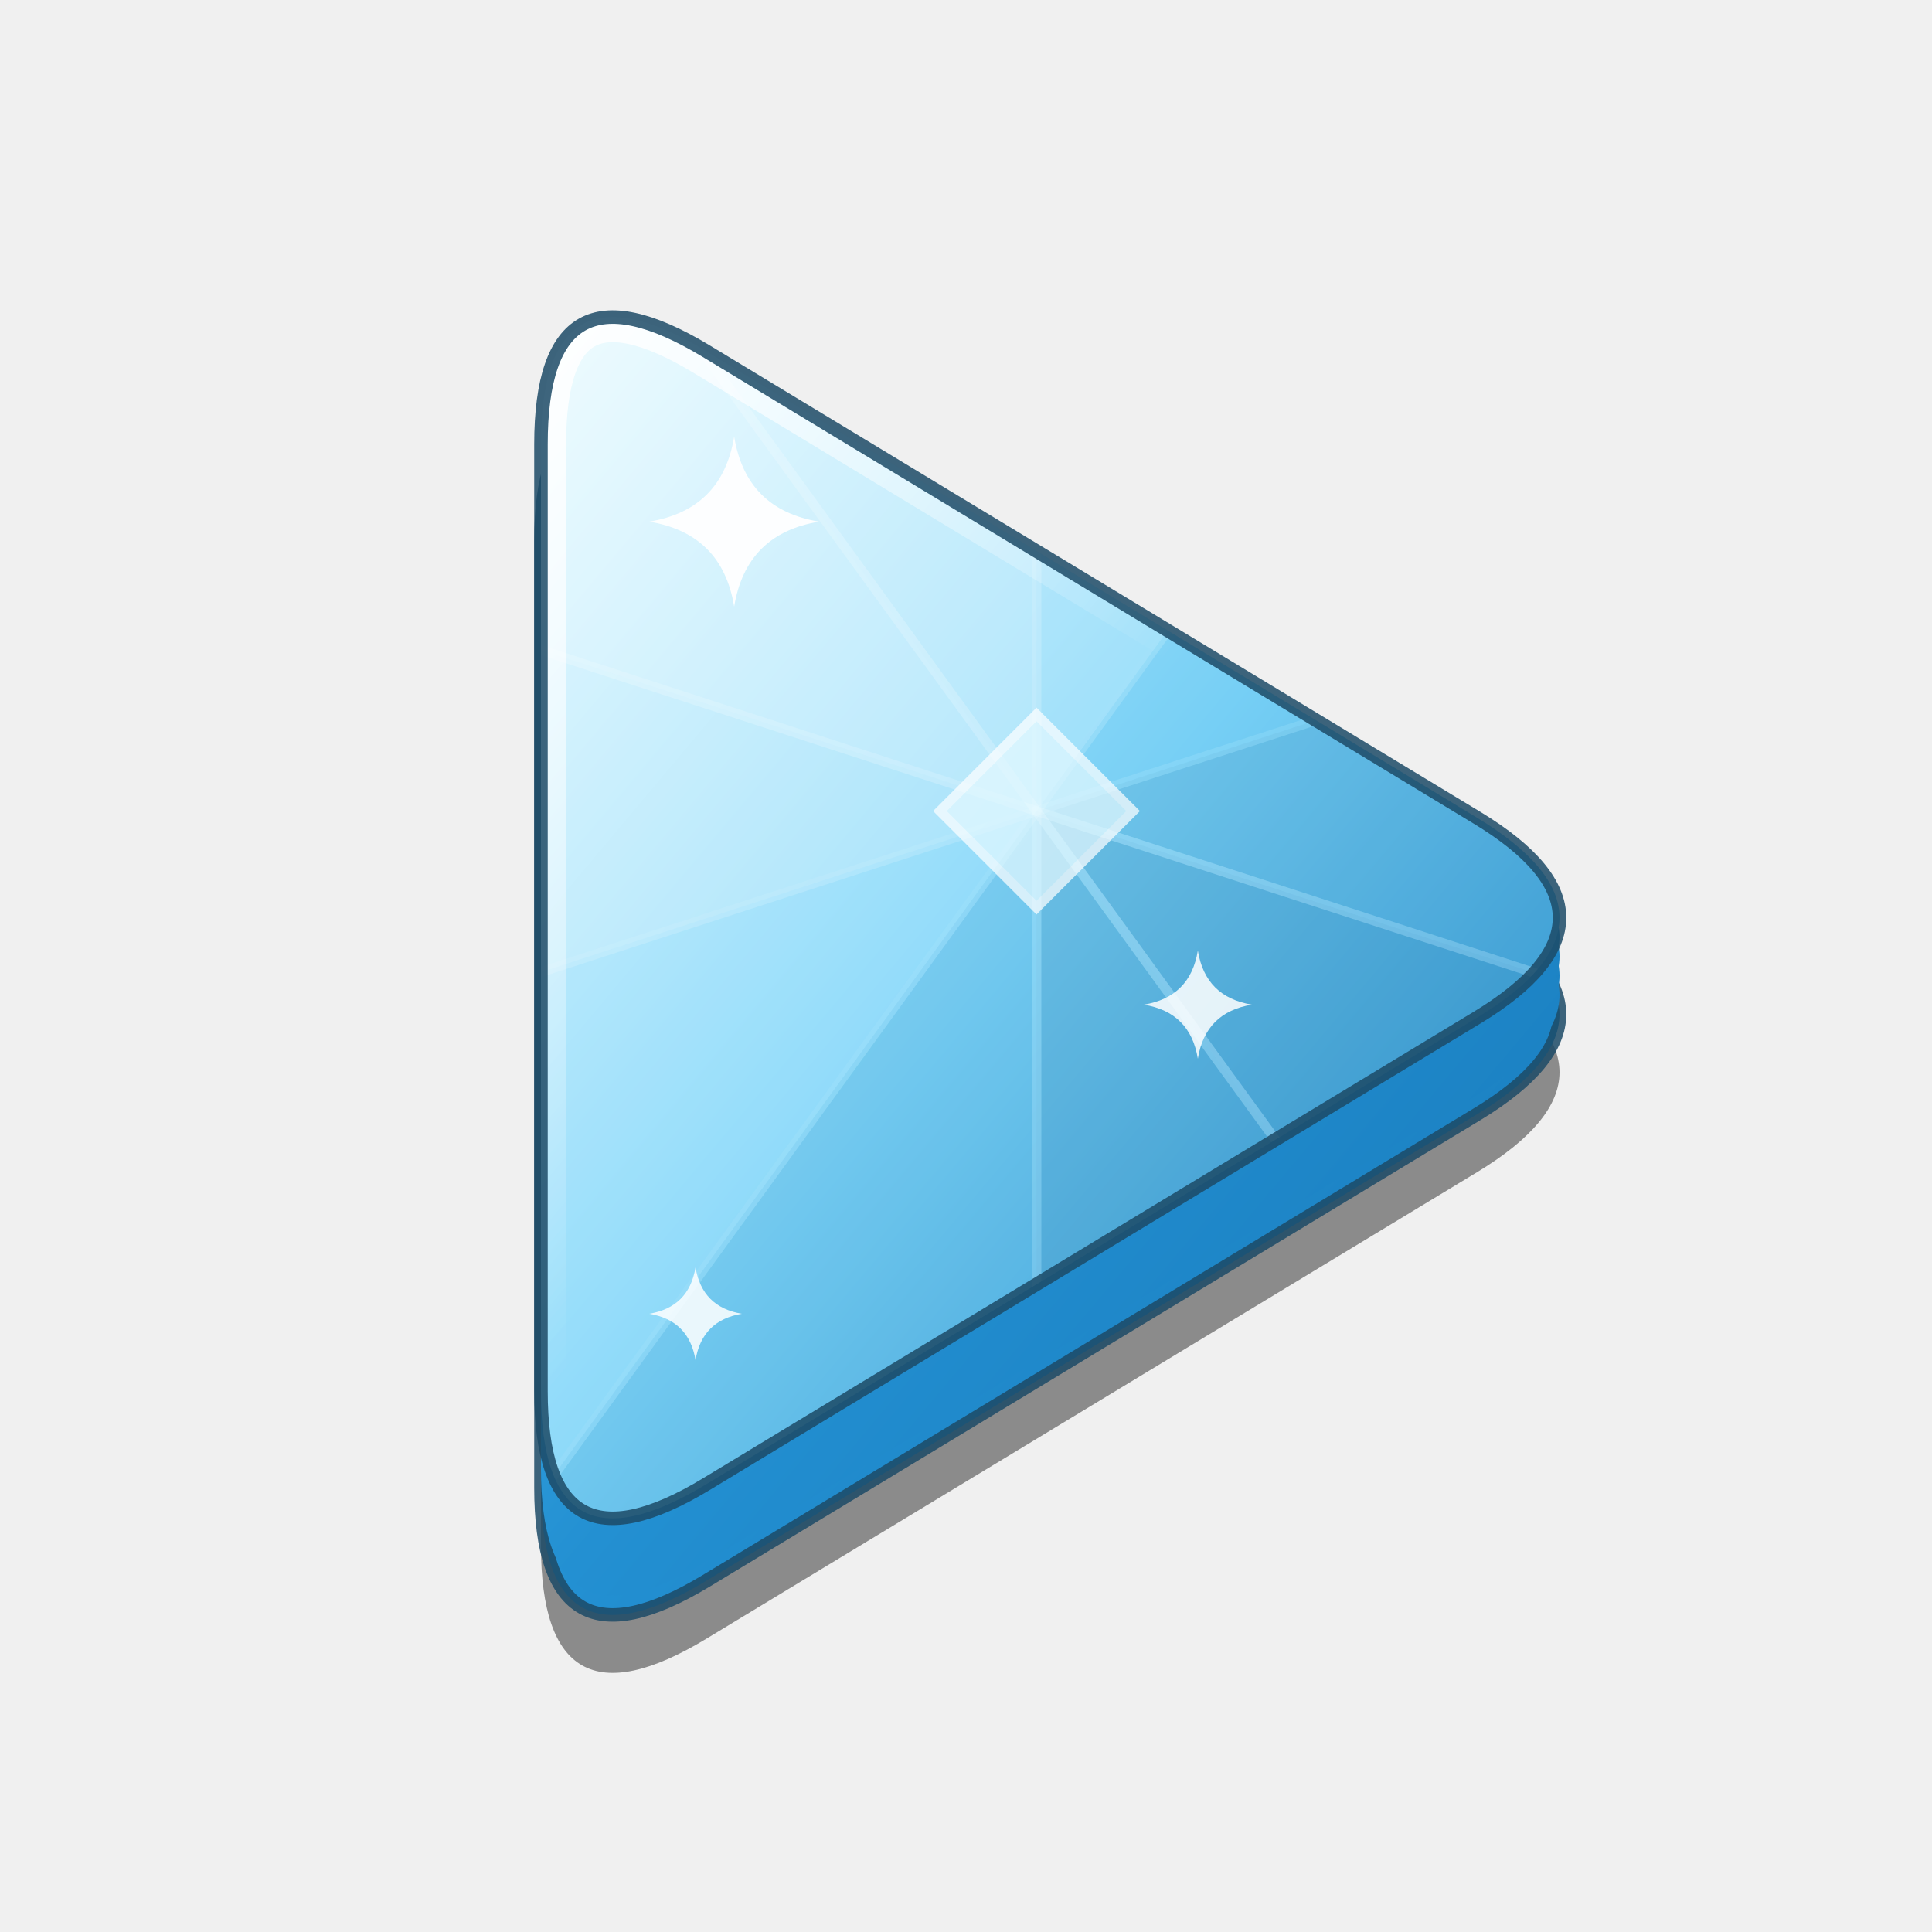
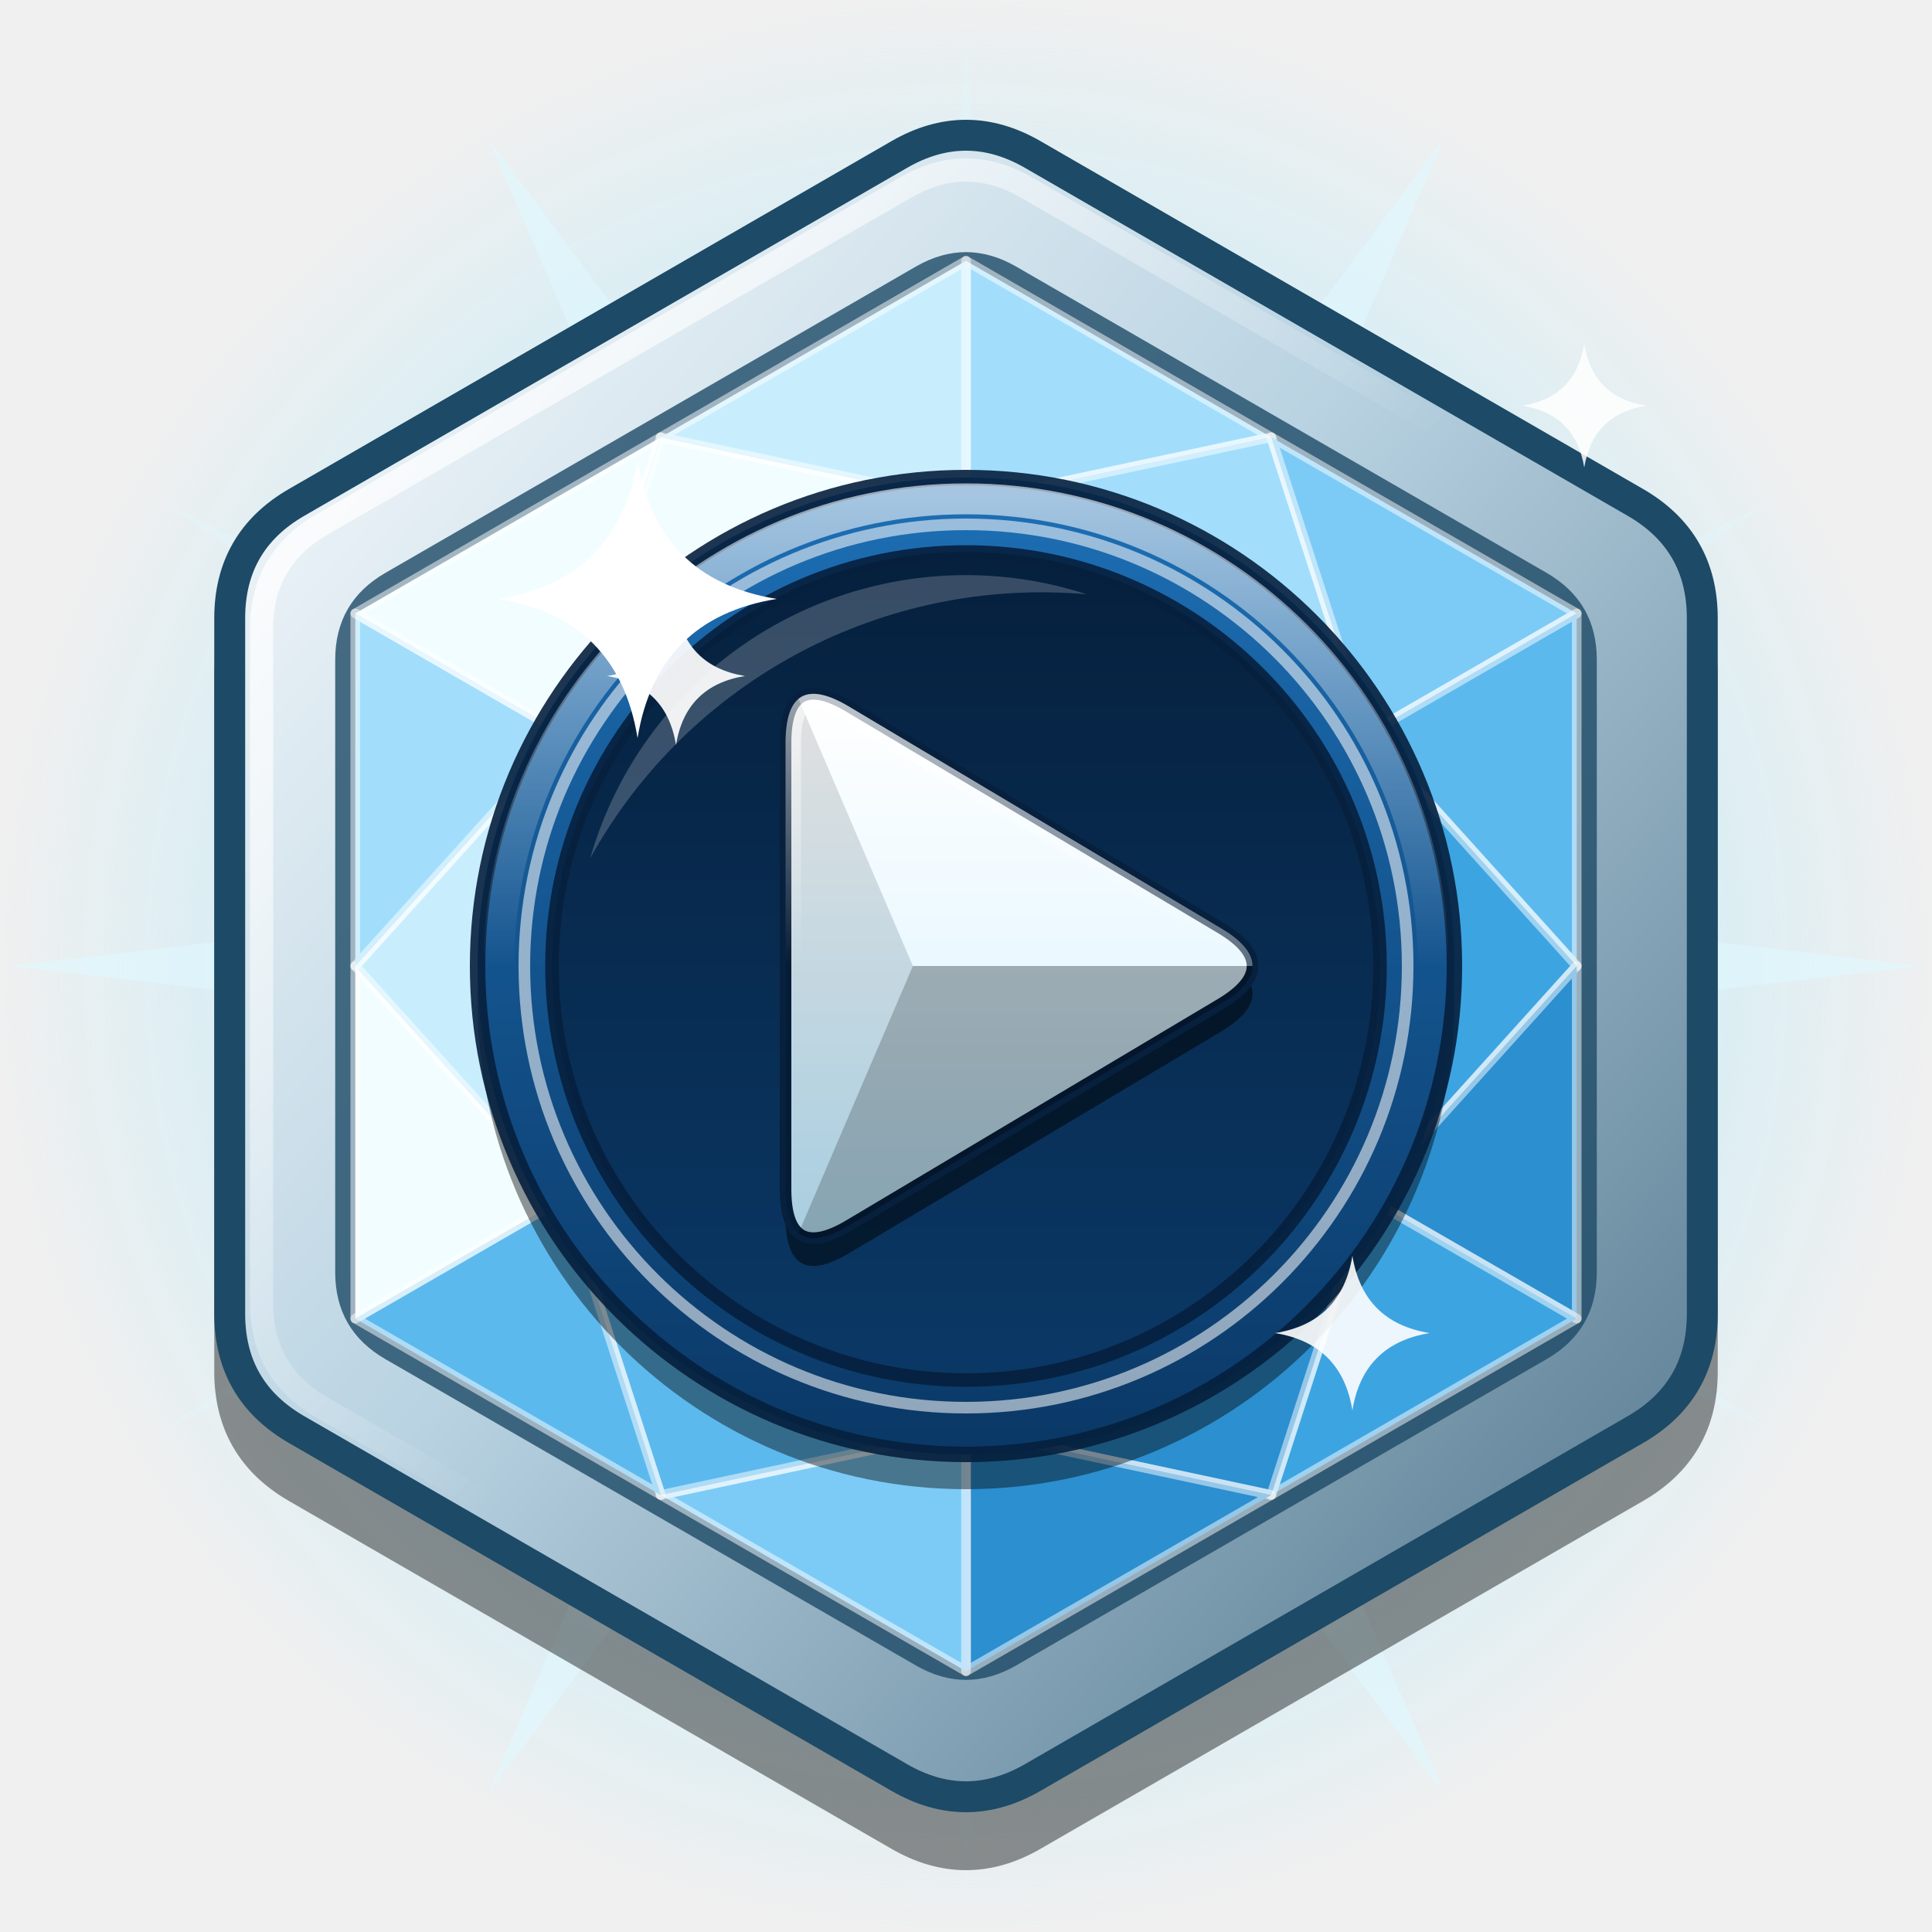
<svg xmlns="http://www.w3.org/2000/svg" width="120" height="120" viewBox="0 0 100 100">
  <defs>
-     <linearGradient id="m" x1="0" y1="0" x2="1" y2="1">
-       <stop offset="0" stop-color="#e6faff" />
-       <stop offset="0.5" stop-color="#79d3f8" />
-       <stop offset="1" stop-color="#2390d2" />
+     <linearGradient id="partidas-diamante-sym" x1="0" y1="0" x2="0" y2="1">
+       <stop offset="0" stop-color="#1d6fb5" />
+       <stop offset="1" stop-color="#0a3866" />
    </linearGradient>
-     <linearGradient id="md" x1="0" y1="0" x2="1" y2="1">
-       <stop offset="0" stop-color="#56c4f5" />
-       <stop offset="0.5" stop-color="#2390d2" />
-       <stop offset="1" stop-color="#1677b8" />
+     <linearGradient id="partidas-diamante-symD" x1="0" y1="0" x2="0" y2="1">
+       <stop offset="0" stop-color="#0a3866" />
+       <stop offset="1" stop-color="#06203d" />
    </linearGradient>
-     <linearGradient id="ml" x1="0" y1="0" x2="1" y2="1">
-       <stop offset="0" stop-color="#f2fdff" />
-       <stop offset="0.5" stop-color="#c9f2ff" />
-       <stop offset="1" stop-color="#8ddcff" />
+     <linearGradient id="partidas-diamante-light" x1="0" y1="0" x2="0" y2="1">
+       <stop offset="0" stop-color="#ffffff" />
+       <stop offset="1" stop-color="#bfeaff" />
    </linearGradient>
-     <linearGradient id="hl" x1="0" y1="0" x2="1" y2="1">
-       <stop offset="0" stop-color="#fff" stop-opacity="0.95" />
-       <stop offset="0.45" stop-color="#fff" stop-opacity="0" />
+     <linearGradient id="partidas-diamante-symHl" x1="0" y1="0" x2="0" y2="1">
+       <stop offset="0" stop-color="#fff" stop-opacity="0.6" />
+       <stop offset="0.5" stop-color="#fff" stop-opacity="0" />
      <stop offset="1" stop-color="#fff" stop-opacity="0" />
    </linearGradient>
-     <clipPath id="c0">
-       <path d="M28,23Q28,13 36.56,18.18L76.44,42.32Q85,47.5 76.44,52.68L36.56,76.82Q28,82 28,72Z" />
+     <linearGradient id="partidas-diamante-acc" x1="0" y1="0" x2="0" y2="1">
+       <stop offset="0" stop-color="#ff8a4a" />
+       <stop offset="1" stop-color="#d93a12" />
+     </linearGradient>
+     <linearGradient id="partidas-diamante-flame" x1="0" y1="0" x2="0" y2="1">
+       <stop offset="0" stop-color="#ffc23a" />
+       <stop offset="0.55" stop-color="#ff7a1a" />
+       <stop offset="1" stop-color="#d93a12" />
+     </linearGradient>
+     <linearGradient id="partidas-diamante-flameIn" x1="0" y1="0" x2="0" y2="1">
+       <stop offset="0" stop-color="#fffbe0" />
+       <stop offset="1" stop-color="#ffd23a" />
+     </linearGradient>
+     <radialGradient id="partidas-diamante-glow" cx="0.5" cy="0.5" r="0.5">
+       <stop offset="0.3" stop-color="#9be7ff" stop-opacity="0.75" />
+       <stop offset="1" stop-color="#9be7ff" stop-opacity="0" />
+     </radialGradient>
+     <linearGradient id="partidas-diamante-bezel" x1="0" y1="0" x2="1" y2="1">
+       <stop offset="0" stop-color="#ffffff" />
+       <stop offset="0.45" stop-color="#b9d3e2" />
+       <stop offset="1" stop-color="#4b6f86" />
+     </linearGradient>
+     <linearGradient id="partidas-diamante-bezelHl" x1="0" y1="0" x2="1" y2="1">
+       <stop offset="0" stop-color="#fff" stop-opacity="1" />
+       <stop offset="0.5" stop-color="#fff" stop-opacity="0" />
+       <stop offset="1" stop-color="#fff" stop-opacity="0" />
+     </linearGradient>
+     <linearGradient id="partidas-diamante-tbl" x1="0" y1="0" x2="1" y2="1">
+       <stop offset="0" stop-color="#e6faff" />
+       <stop offset="1" stop-color="#79d3f8" />
+     </linearGradient>
+     <linearGradient id="partidas-diamante-sunk" x1="0" y1="0" x2="0" y2="1">
+       <stop offset="0" stop-color="#06203d" />
+       <stop offset="1" stop-color="#0a3866" />
+     </linearGradient>
+     <clipPath id="partidas-diamante-tri">
+       <path d="M40.66,38.46Q40.66,34.61 43.96,36.58L63.18,48.03Q66.48,50 63.18,51.97L43.96,63.42Q40.66,65.39 40.66,61.54Z" />
    </clipPath>
  </defs>
-   <path d="M28,31Q28,21 36.56,26.18L76.44,50.32Q85,55.5 76.44,60.68L36.56,84.82Q28,90 28,80Z" fill="#000" opacity="0.42" />
-   <path d="M28,28Q28,18 36.56,23.18L76.44,47.32Q85,52.5 76.44,57.68L36.56,81.82Q28,87 28,77Z" fill="url(#md)" stroke="#1d4a66" stroke-width="0.7" stroke-opacity="0.85" stroke-linejoin="round" />
-   <path d="M28,24Q28,14 36.56,19.18L76.44,43.32Q85,48.5 76.44,53.68L36.56,77.82Q28,83 28,73Z" fill="url(#md)" />
-   <path d="M28,25Q28,15 36.56,20.18L76.44,44.32Q85,49.5 76.44,54.68L36.56,78.82Q28,84 28,74Z" fill="url(#md)" />
-   <path d="M28,26Q28,16 36.56,21.18L76.44,45.32Q85,50.5 76.44,55.68L36.56,79.82Q28,85 28,75Z" fill="url(#md)" />
-   <path d="M28,27Q28,17 36.56,22.18L76.44,46.32Q85,51.5 76.44,56.68L36.56,80.82Q28,86 28,76Z" fill="url(#md)" />
-   <path d="M28,23Q28,13 36.56,18.18L76.44,42.32Q85,47.5 76.44,52.68L36.56,76.82Q28,82 28,72Z" fill="url(#m)" />
-   <g clip-path="url(#c0)">
-     <polygon points="53.65,41.98 53.65,-27.02 94.21,-13.84" fill="#fff" opacity="0.22" stroke="#fff" stroke-width="0.5" stroke-opacity="0.55" />
-     <polygon points="53.65,41.98 94.21,-13.84 119.27,20.66" fill="#0b4f80" opacity="0.03" stroke="#fff" stroke-width="0.5" stroke-opacity="0.55" />
-     <polygon points="53.65,41.98 119.27,20.66 119.27,63.3" fill="#0b4f80" opacity="0.14" stroke="#fff" stroke-width="0.5" stroke-opacity="0.55" />
-     <polygon points="53.65,41.98 119.27,63.3 94.21,97.8" fill="#0b4f80" opacity="0.2" stroke="#fff" stroke-width="0.5" stroke-opacity="0.55" />
-     <polygon points="53.65,41.98 94.21,97.8 53.65,110.98" fill="#0b4f80" opacity="0.18" stroke="#fff" stroke-width="0.5" stroke-opacity="0.55" />
-     <polygon points="53.65,41.98 53.65,110.98 13.09,97.8" fill="#0b4f80" opacity="0.09" stroke="#fff" stroke-width="0.5" stroke-opacity="0.55" />
-     <polygon points="53.65,41.98 13.09,97.8 -11.97,63.3" fill="#fff" opacity="0.13" stroke="#fff" stroke-width="0.5" stroke-opacity="0.55" />
-     <polygon points="53.65,41.98 -11.97,63.3 -11.97,20.66" fill="#fff" opacity="0.29" stroke="#fff" stroke-width="0.5" stroke-opacity="0.55" />
-     <polygon points="53.65,41.98 -11.97,20.66 13.09,-13.84" fill="#fff" opacity="0.38" stroke="#fff" stroke-width="0.5" stroke-opacity="0.55" />
-     <polygon points="53.65,41.98 13.09,-13.84 53.65,-27.02" fill="#fff" opacity="0.35" stroke="#fff" stroke-width="0.5" stroke-opacity="0.55" />
-     <polygon points="53.65,36.98 58.65,41.98 53.65,46.98 48.65,41.98" fill="#e6faff" opacity="0.7" stroke="#fff" stroke-width="0.5" />
-     <path d="M28,23Q28,13 36.56,18.18L76.44,42.32Q85,47.5 76.44,52.68L36.56,76.82Q28,82 28,72Z" fill="none" stroke="url(#hl)" stroke-width="2.6" />
+   <circle cx="50" cy="50" r="50" fill="url(#partidas-diamante-glow)" />
+   <polygon points="54.97,33.74 74.75,7.13 61.59,37.57 50,50" fill="#dff8ff" opacity="0.6" />
+   <polygon points="68.02,37.38 91.57,26 69.94,40.7 50,50" fill="#dff8ff" opacity="0.32" />
+   <polygon points="66.56,46.18 99.5,50 66.56,53.82 50,50" fill="#dff8ff" opacity="0.6" />
+   <polygon points="69.94,59.3 91.57,74 68.02,62.62 50,50" fill="#dff8ff" opacity="0.32" />
+   <polygon points="61.59,62.43 74.75,92.87 54.97,66.26 50,50" fill="#dff8ff" opacity="0.6" />
+   <polygon points="51.92,71.92 50,98 48.08,71.92 50,50" fill="#dff8ff" opacity="0.32" />
+   <polygon points="45.03,66.26 25.25,92.87 38.41,62.43 50,50" fill="#dff8ff" opacity="0.6" />
+   <polygon points="31.98,62.62 8.43,74 30.06,59.3 50,50" fill="#dff8ff" opacity="0.32" />
+   <polygon points="33.44,53.82 0.5,50 33.44,46.18 50,50" fill="#dff8ff" opacity="0.6" />
+   <polygon points="30.06,40.7 8.43,26 31.98,37.38 50,50" fill="#dff8ff" opacity="0.32" />
+   <polygon points="38.41,37.57 25.25,7.13 45.03,33.74 50,50" fill="#dff8ff" opacity="0.6" />
+   <polygon points="48.08,28.08 50,2 51.92,28.08 50,50" fill="#dff8ff" opacity="0.32" />
+   <path d="M46.54,11Q50,9 53.46,11L84.64,29Q88.11,31 88.11,35L88.11,71Q88.11,75 84.64,77L53.46,95Q50,97 46.54,95L15.36,77Q11.89,75 11.89,71L11.89,35Q11.89,31 15.36,29Z" fill="#000" opacity="0.42" stroke-linejoin="round" stroke="#000" stroke-width="1.6" />
+   <path d="M46.54,8Q50,6 53.46,8L84.64,26Q88.11,28 88.11,32L88.11,68Q88.11,72 84.64,74L53.46,92Q50,94 46.54,92L15.36,74Q11.89,72 11.89,68L11.89,32Q11.89,28 15.36,26Z" fill="url(#partidas-diamante-bezel)" stroke="#1d4a66" stroke-width="1.6" stroke-linejoin="round" />
+   <path d="M46.88,9.7Q50,7.9 53.12,9.7L83.34,27.15Q86.46,28.95 86.46,32.55L86.46,67.45Q86.46,71.05 83.34,72.85L53.12,90.3Q50,92.1 46.88,90.3L16.66,72.85Q13.54,71.05 13.54,67.45L13.54,32.55Q13.54,28.95 16.66,27.15Z" fill="none" stroke="url(#partidas-diamante-bezelHl)" stroke-width="1.2" stroke-linejoin="round" />
+   <path d="M47.4,13.8Q50,12.3 52.6,13.8L80.05,29.65Q82.65,31.15 82.65,34.15L82.65,65.85Q82.65,68.85 80.05,70.35L52.6,86.2Q50,87.7 47.4,86.2L19.95,70.35Q17.35,68.85 17.35,65.85L17.35,34.15Q17.35,31.15 19.95,29.65Z" fill="#1d4a66" opacity="0.8" />
+   <polygon points="50,13.5 50,26 65.8,22.63" fill="#a2defc" stroke="#ffffff" stroke-opacity="0.5" stroke-width="0.5" stroke-linejoin="round" />
+   <polygon points="50,26 70.78,38 65.8,22.63" fill="#a2defc" stroke="#ffffff" stroke-opacity="0.5" stroke-width="0.5" stroke-linejoin="round" />
+   <polygon points="70.78,38 81.61,31.75 65.8,22.63" fill="#7ccbf6" stroke="#ffffff" stroke-opacity="0.5" stroke-width="0.5" stroke-linejoin="round" />
+   <polygon points="81.61,31.75 70.78,38 81.61,50" fill="#5cb9ee" stroke="#ffffff" stroke-opacity="0.5" stroke-width="0.5" stroke-linejoin="round" />
+   <polygon points="70.78,38 70.78,62 81.61,50" fill="#3da4e2" stroke="#ffffff" stroke-opacity="0.5" stroke-width="0.5" stroke-linejoin="round" />
+   <polygon points="70.78,62 81.61,68.25 81.61,50" fill="#2b8fd0" stroke="#ffffff" stroke-opacity="0.5" stroke-width="0.5" stroke-linejoin="round" />
+   <polygon points="81.61,68.25 70.78,62 65.8,77.38" fill="#3da4e2" stroke="#ffffff" stroke-opacity="0.5" stroke-width="0.5" stroke-linejoin="round" />
+   <polygon points="70.78,62 50,74 65.8,77.38" fill="#2b8fd0" stroke="#ffffff" stroke-opacity="0.5" stroke-width="0.5" stroke-linejoin="round" />
+   <polygon points="50,74 50,86.5 65.8,77.38" fill="#2b8fd0" stroke="#ffffff" stroke-opacity="0.5" stroke-width="0.5" stroke-linejoin="round" />
+   <polygon points="50,86.5 50,74 34.2,77.38" fill="#7ccbf6" stroke="#ffffff" stroke-opacity="0.5" stroke-width="0.5" stroke-linejoin="round" />
+   <polygon points="50,74 29.22,62 34.2,77.38" fill="#5cb9ee" stroke="#ffffff" stroke-opacity="0.5" stroke-width="0.5" stroke-linejoin="round" />
+   <polygon points="29.22,62 18.39,68.25 34.2,77.38" fill="#5cb9ee" stroke="#ffffff" stroke-opacity="0.5" stroke-width="0.5" stroke-linejoin="round" />
+   <polygon points="18.39,68.25 29.22,62 18.39,50" fill="#f2fdff" stroke="#ffffff" stroke-opacity="0.5" stroke-width="0.5" stroke-linejoin="round" />
+   <polygon points="29.22,62 29.22,38 18.39,50" fill="#c8eefe" stroke="#ffffff" stroke-opacity="0.5" stroke-width="0.5" stroke-linejoin="round" />
+   <polygon points="29.22,38 18.39,31.75 18.39,50" fill="#a2defc" stroke="#ffffff" stroke-opacity="0.5" stroke-width="0.5" stroke-linejoin="round" />
+   <polygon points="18.39,31.75 29.22,38 34.2,22.63" fill="#f2fdff" stroke="#ffffff" stroke-opacity="0.5" stroke-width="0.5" stroke-linejoin="round" />
+   <polygon points="29.22,38 50,26 34.2,22.63" fill="#f2fdff" stroke="#ffffff" stroke-opacity="0.5" stroke-width="0.5" stroke-linejoin="round" />
+   <polygon points="50,26 50,13.5 34.2,22.63" fill="#c8eefe" stroke="#ffffff" stroke-opacity="0.5" stroke-width="0.5" stroke-linejoin="round" />
+   <path d="M50,26L70.78,38L70.78,62L50,74L29.22,62L29.22,38Z" fill="url(#partidas-diamante-tbl)" stroke="#ffffff" stroke-opacity="0.5" stroke-width="0.5" stroke-linejoin="round" />
+   <polygon points="50,29 31.81,39.5 46,47 49,43" fill="#fff" opacity="0.55" />
+   <circle cx="50" cy="51.8" r="25.28" fill="#000" opacity="0.42" />
+   <circle cx="50" cy="50" r="25.28" fill="url(#partidas-diamante-sym)" stroke="#06203d" stroke-width="0.8" stroke-opacity="0.9" />
+   <circle cx="50" cy="50" r="24.18" fill="none" stroke="url(#partidas-diamante-symHl)" stroke-width="1.6" />
+   <circle cx="50" cy="50" r="22.86" fill="none" stroke="#ffffff" stroke-width="0.6" opacity="0.55" />
+   <circle cx="50" cy="50" r="21.43" fill="url(#partidas-diamante-sunk)" stroke="#06203d" stroke-width="0.7" stroke-opacity="0.9" />
+   <path d="M30.55,44.42A20.23 20.23 0 0 1 56.25,30.76A26.7 26.7 0 0 0 30.55,44.42Z" fill="#fff" opacity="0.2" />
+   <path d="M40.66,39.9Q40.66,36.05 43.96,38.02L63.18,49.47Q66.48,51.44 63.18,53.41L43.96,64.86Q40.66,66.83 40.66,62.98Z" fill="#000" opacity="0.5" stroke-linejoin="round" />
+   <path d="M40.66,38.46Q40.66,34.61 43.96,36.58L63.18,48.03Q66.48,50 63.18,51.97L43.96,63.42Q40.66,65.39 40.66,61.54Z" fill="url(#partidas-diamante-light)" stroke="#06203d" stroke-width="0.6" stroke-linejoin="round" />
+   <g clip-path="url(#partidas-diamante-tri)">
+     <polygon points="40.66,34.61 66.48,50 47.25,50" fill="#fff" opacity="0.35" />
+     <polygon points="66.48,50 40.66,65.39 47.25,50" fill="#000" opacity="0.3" />
+     <polygon points="40.66,65.39 40.66,34.61 47.25,50" fill="#000" opacity="0.12" />
+     <path d="M40.66,38.46Q40.66,34.61 43.96,36.58L63.18,48.03Q66.48,50 63.18,51.97L43.96,63.42Q40.66,65.39 40.66,61.54Z" fill="none" stroke="url(#partidas-diamante-symHl)" stroke-width="1.6" />
  </g>
-   <path d="M28,23Q28,13 36.56,18.18L76.44,42.32Q85,47.5 76.44,52.68L36.56,76.82Q28,82 28,72Z" fill="none" stroke="#1d4a66" stroke-width="0.7" stroke-opacity="0.85" stroke-linejoin="round" />
-   <path d="M38,22.6Q38.62,26.38 42.4,27Q38.62,27.62 38,31.4Q37.38,27.62 33.6,27Q37.38,26.38 38,22.6Z" fill="#fff" opacity="0.95" />
-   <path d="M62,49.2Q62.39,51.61 64.8,52Q62.39,52.39 62,54.8Q61.61,52.39 59.2,52Q61.61,51.61 62,49.2Z" fill="#fff" opacity="0.85" />
-   <path d="M36,65.6Q36.34,67.66 38.4,68Q36.34,68.34 36,70.4Q35.66,68.34 33.6,68Q35.66,67.66 36,65.6Z" fill="#fff" opacity="0.85" />
+   <path d="M34.99,31.42Q35.49,34.49 38.56,34.99Q35.49,35.49 34.99,38.56Q34.49,35.49 31.42,34.99Q34.49,34.49 34.99,31.42Z" fill="#fff" opacity="0.92" />
+   <path d="M33,23.8Q34.01,29.99 40.2,31Q34.01,32.01 33,38.2Q31.99,32.01 25.8,31Q31.99,29.99 33,23.8Z" fill="#fff" />
+   <path d="M70,65Q70.56,68.44 74,69Q70.56,69.56 70,73Q69.44,69.56 66,69Q69.44,68.44 70,65Z" fill="#fff" opacity="0.9" />
+   <path d="M82,17.8Q82.45,20.55 85.2,21Q82.45,21.45 82,24.2Q81.55,21.45 78.8,21Q81.55,20.55 82,17.8Z" fill="#fff" opacity="0.85" />
</svg>
